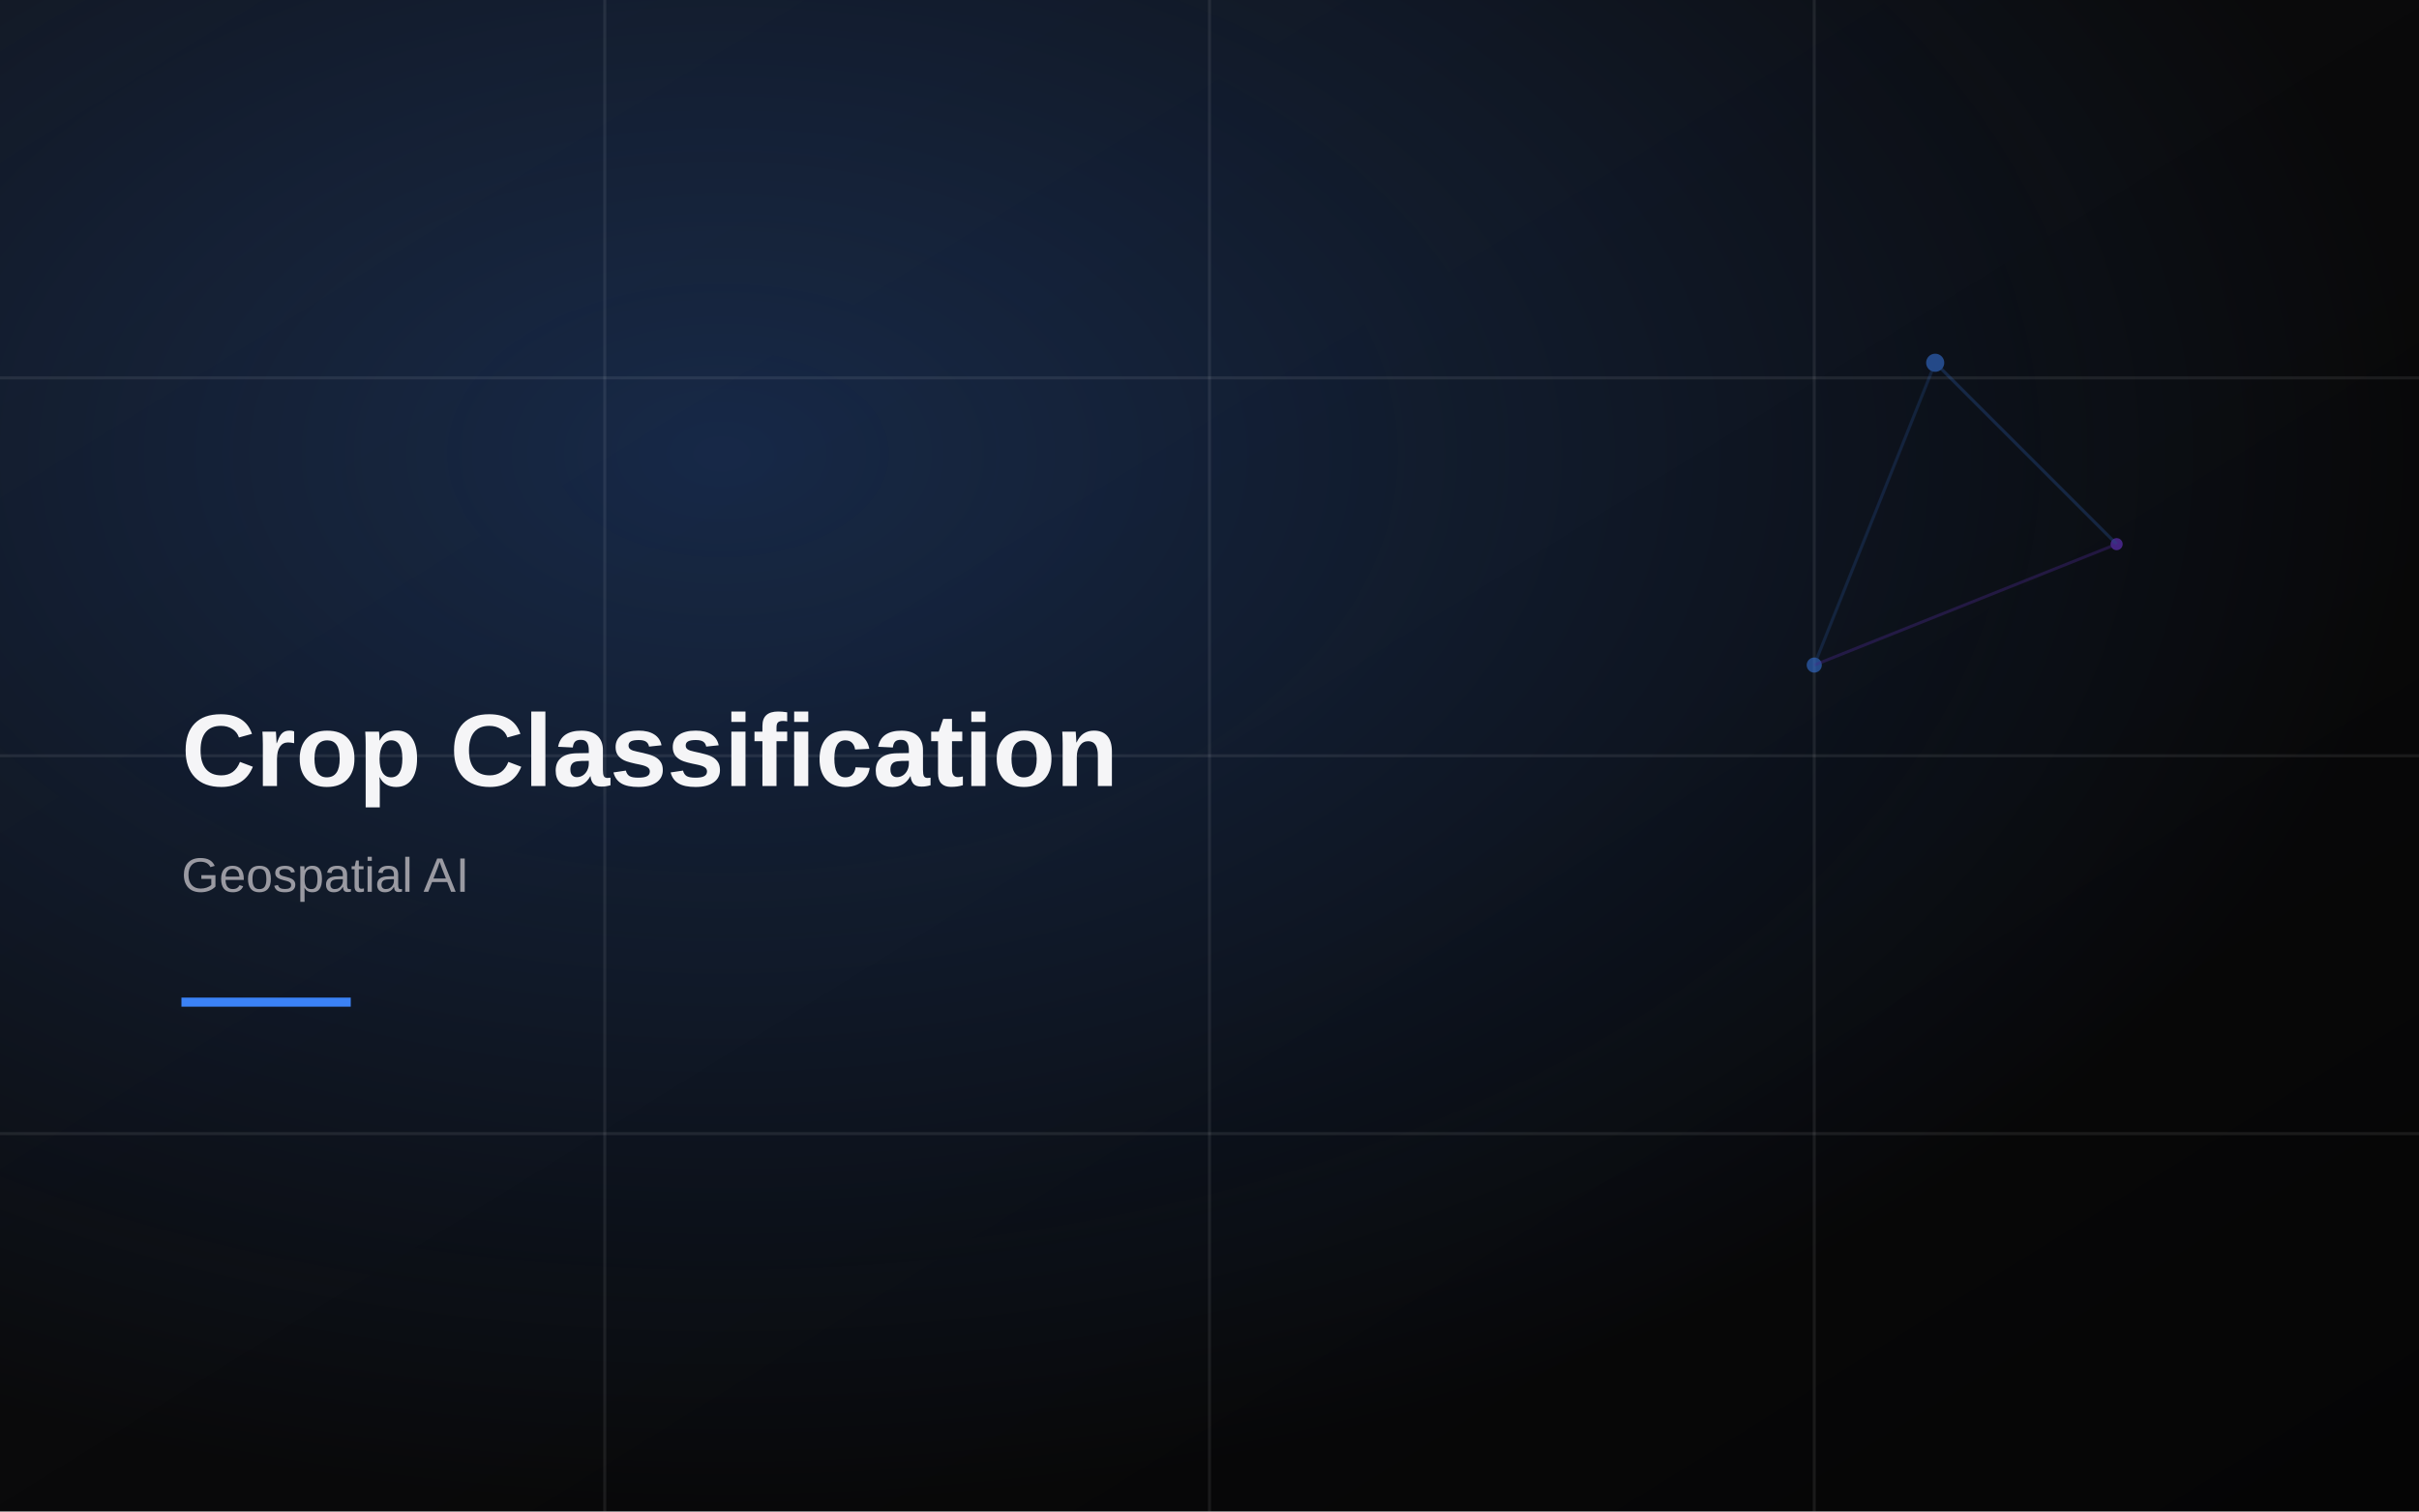
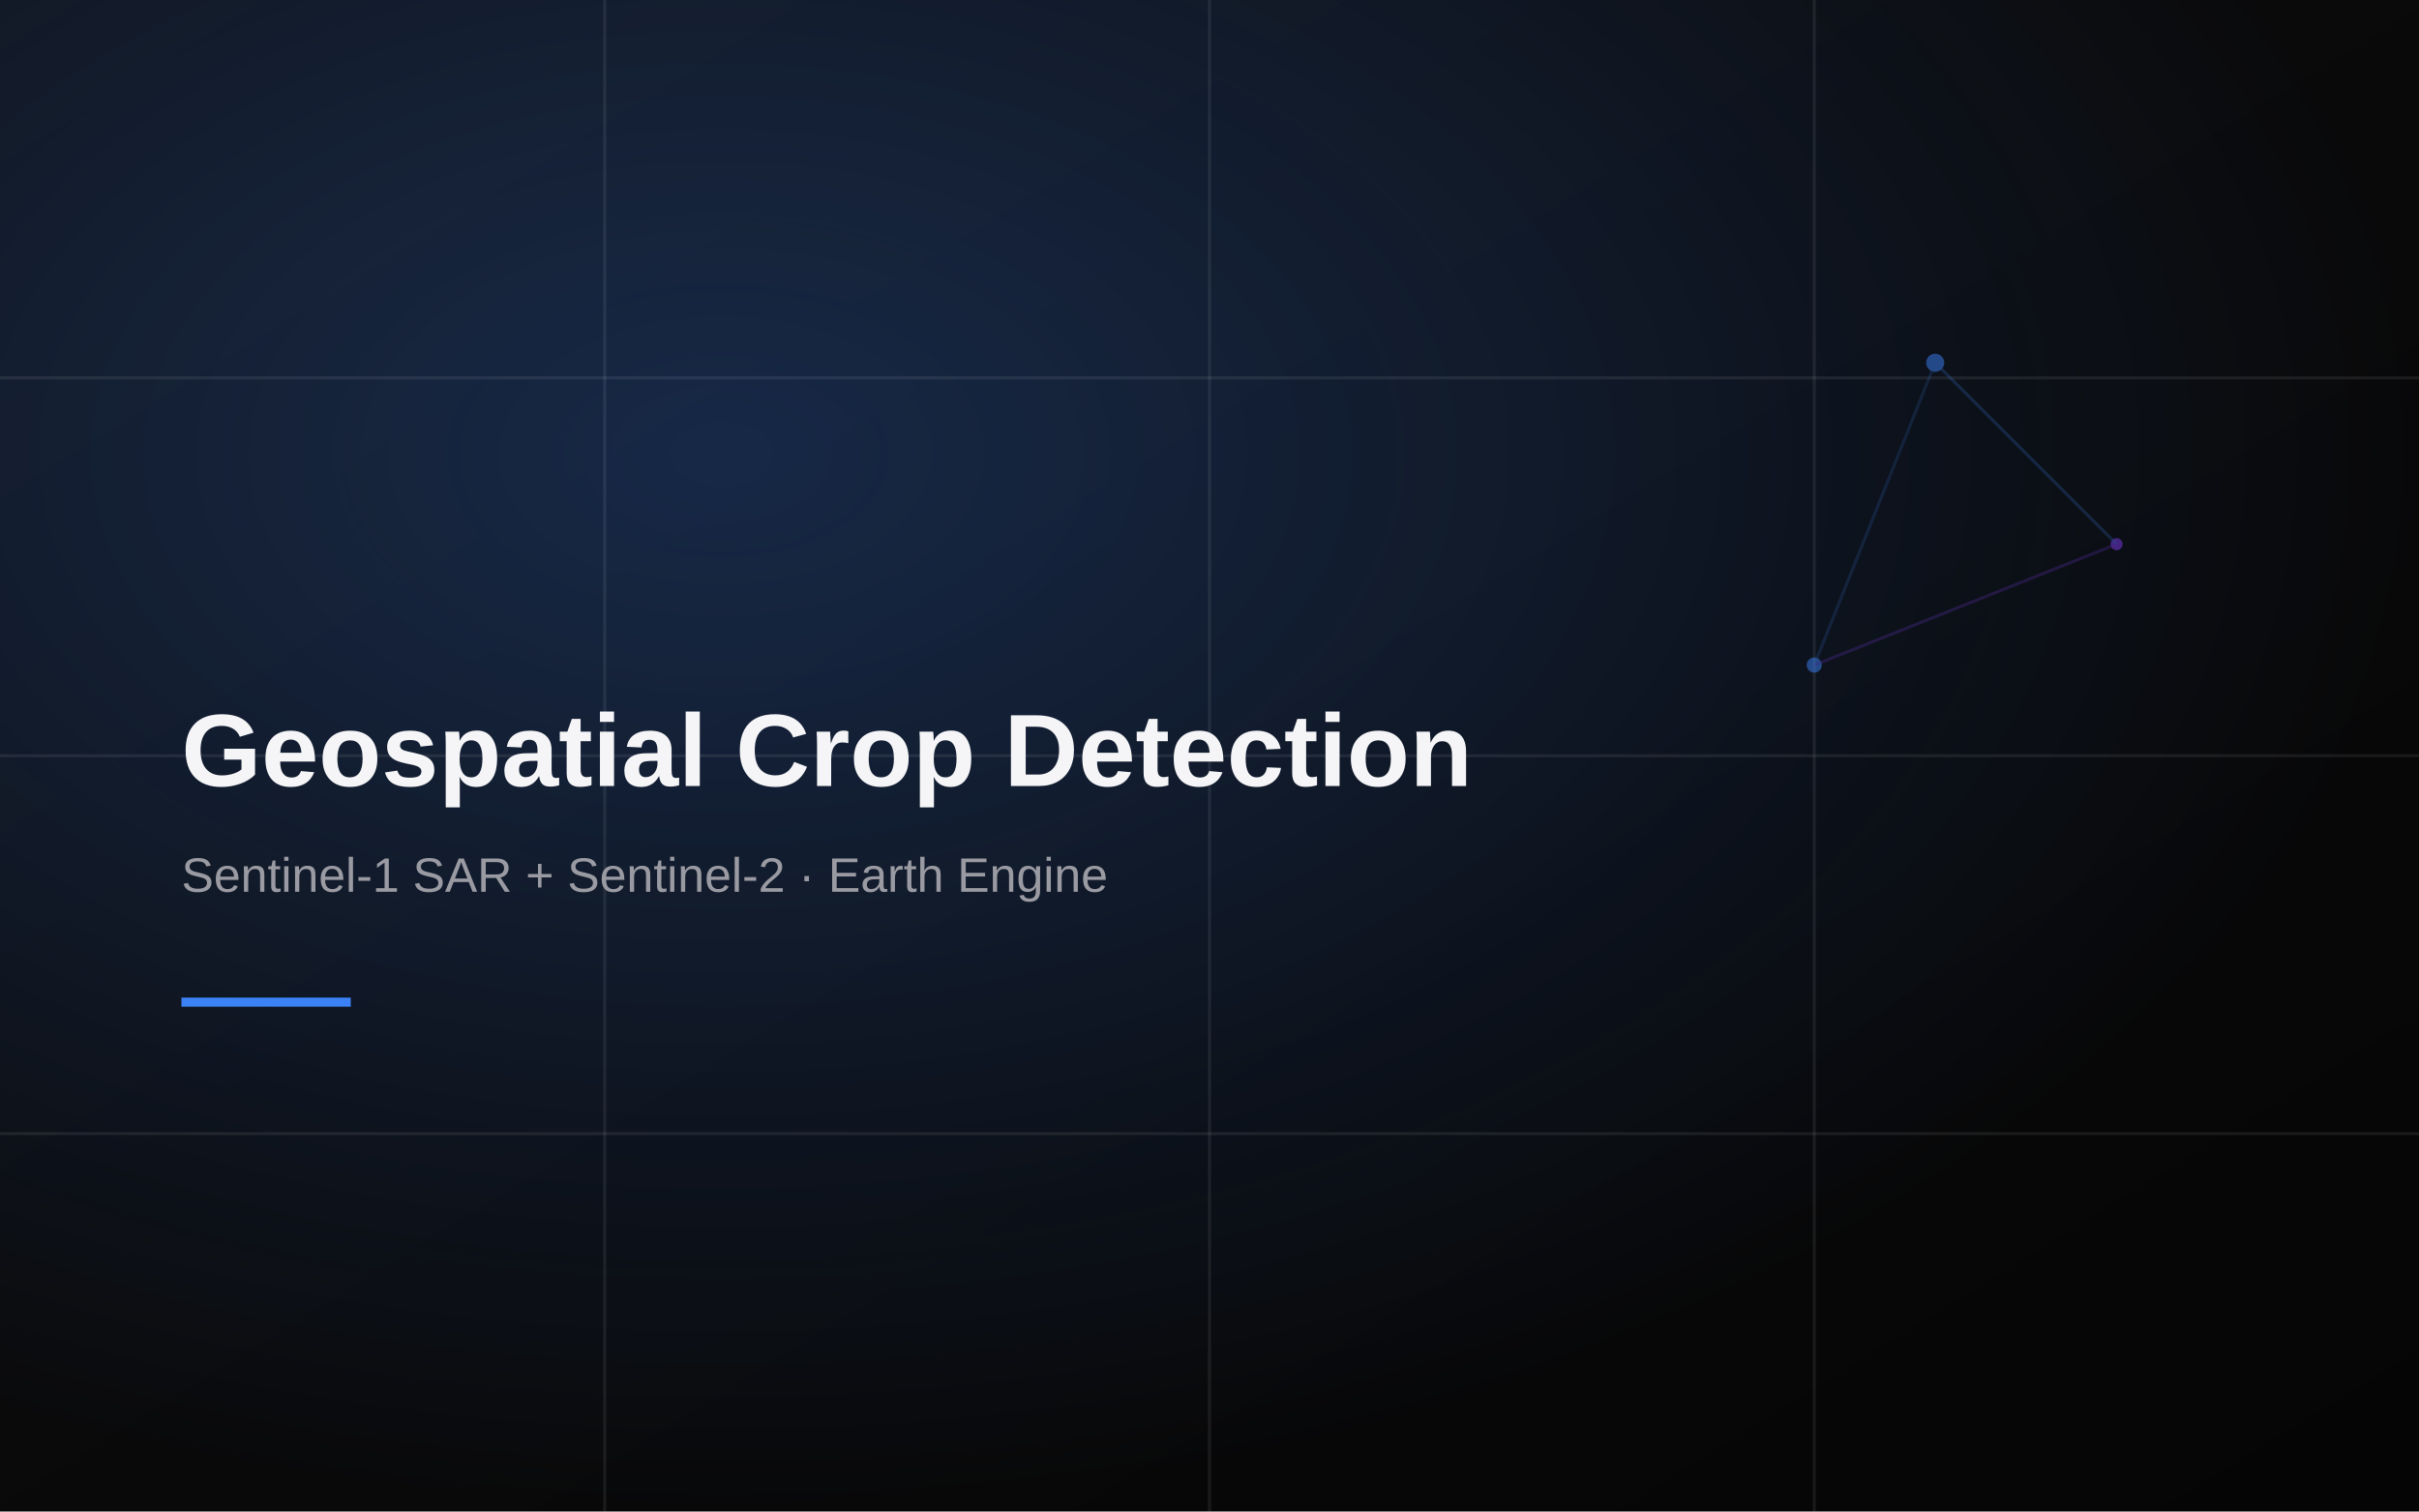
<svg xmlns="http://www.w3.org/2000/svg" viewBox="0 0 800 500">
  <defs>
    <linearGradient id="bg" x1="0%" y1="0%" x2="100%" y2="100%">
      <stop offset="0%" stop-color="#0e0e10" />
      <stop offset="100%" stop-color="#050505" />
    </linearGradient>
    <radialGradient id="glow" cx="30%" cy="30%" r="70%">
      <stop offset="0%" stop-color="#3b82f6" stop-opacity="0.25" />
      <stop offset="100%" stop-color="#3b82f6" stop-opacity="0" />
    </radialGradient>
  </defs>
  <rect width="800" height="500" fill="url(#bg)" />
  <rect width="800" height="500" fill="url(#glow)" />
  <g stroke="rgba(255,255,255,0.08)" stroke-width="1">
    <line x1="0" y1="125" x2="800" y2="125" />
    <line x1="0" y1="250" x2="800" y2="250" />
    <line x1="0" y1="375" x2="800" y2="375" />
    <line x1="200" y1="0" x2="200" y2="500" />
    <line x1="400" y1="0" x2="400" y2="500" />
    <line x1="600" y1="0" x2="600" y2="500" />
  </g>
  <g opacity="0.5">
    <circle cx="640" cy="120" r="3" fill="#3b82f6" />
    <circle cx="700" cy="180" r="2" fill="#7c3aed" />
    <circle cx="600" cy="220" r="2.5" fill="#3b82f6" />
    <line x1="640" y1="120" x2="700" y2="180" stroke="#3b82f6" stroke-width="1" opacity="0.4" />
    <line x1="700" y1="180" x2="600" y2="220" stroke="#7c3aed" stroke-width="1" opacity="0.4" />
    <line x1="640" y1="120" x2="600" y2="220" stroke="#3b82f6" stroke-width="1" opacity="0.3" />
  </g>
-   <text x="60" y="260" font-family="Arial, sans-serif" font-size="34" font-weight="700" fill="#f5f5f7">Crop Classification</text>
-   <text x="60" y="295" font-family="Arial, sans-serif" font-size="16" fill="#9a9aa2">Geospatial AI</text>
+   <text x="60" y="260" font-family="Arial, sans-serif" font-size="34" font-weight="700" fill="#f5f5f7">Geospatial Crop Detection</text>
+   <text x="60" y="295" font-family="Arial, sans-serif" font-size="16" fill="#9a9aa2">Sentinel-1 SAR + Sentinel-2 · Earth Engine</text>
  <rect x="60" y="330" width="56" height="3" fill="#3b82f6" />
</svg>
